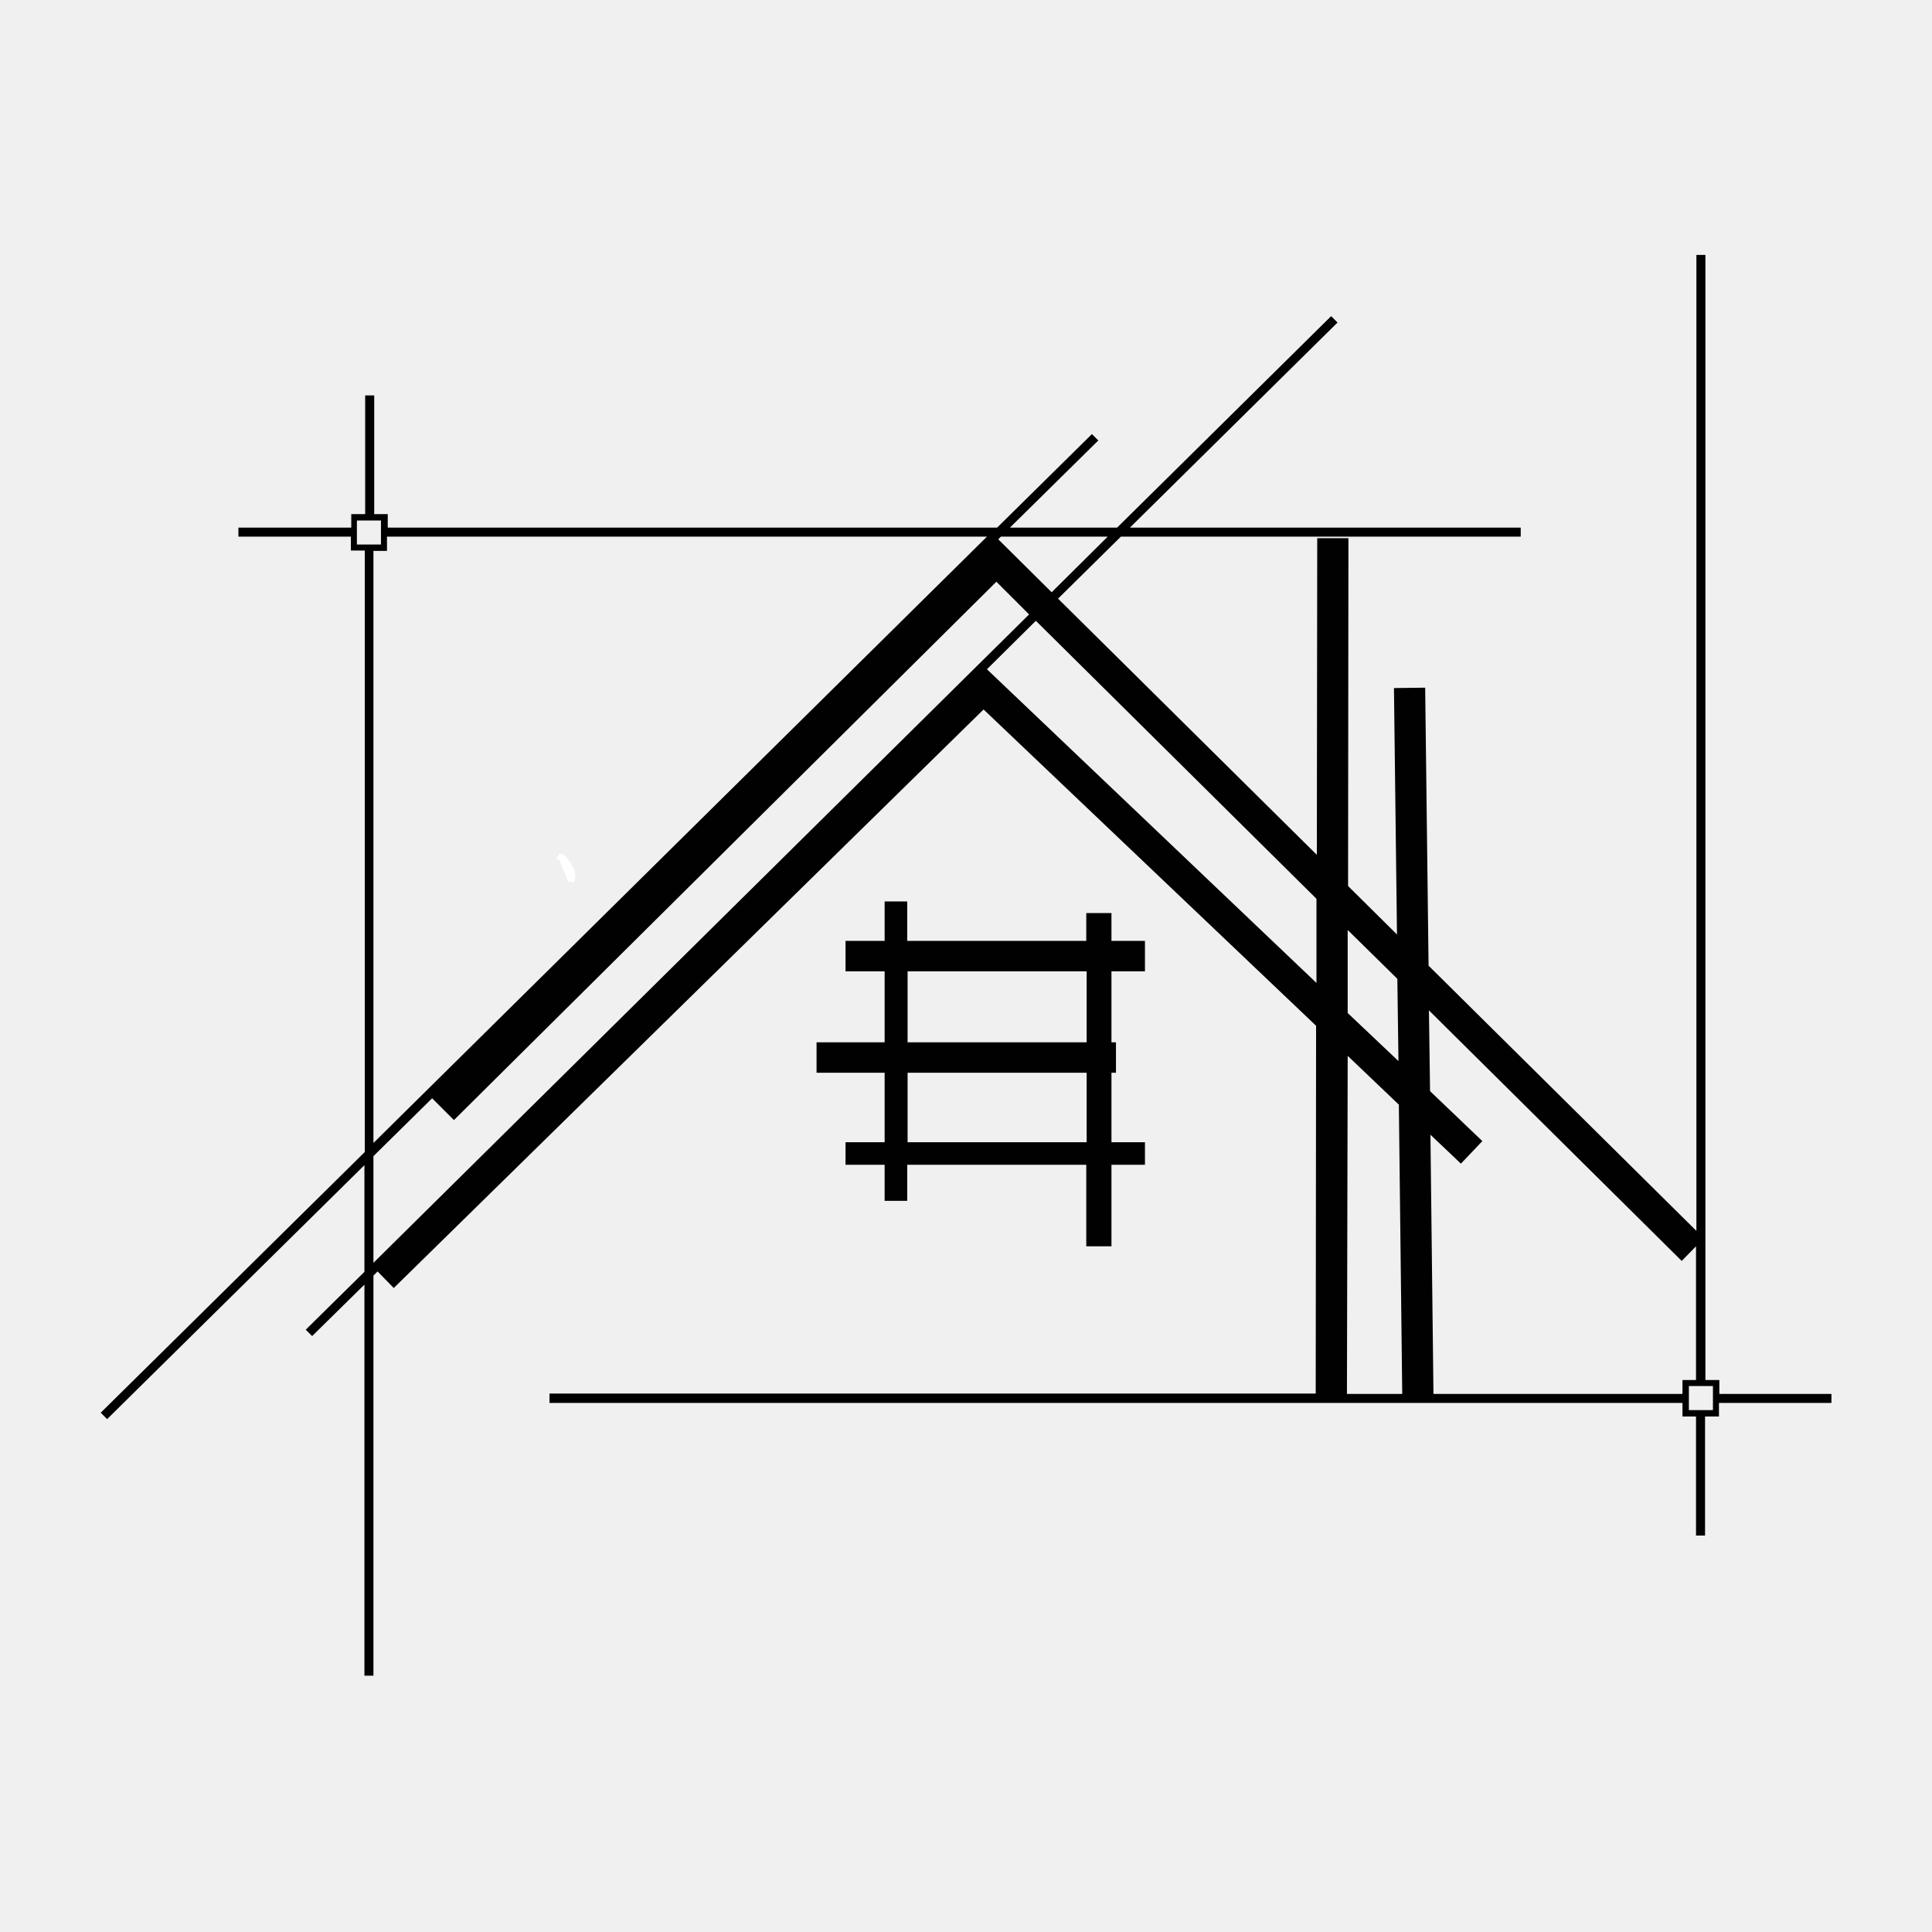
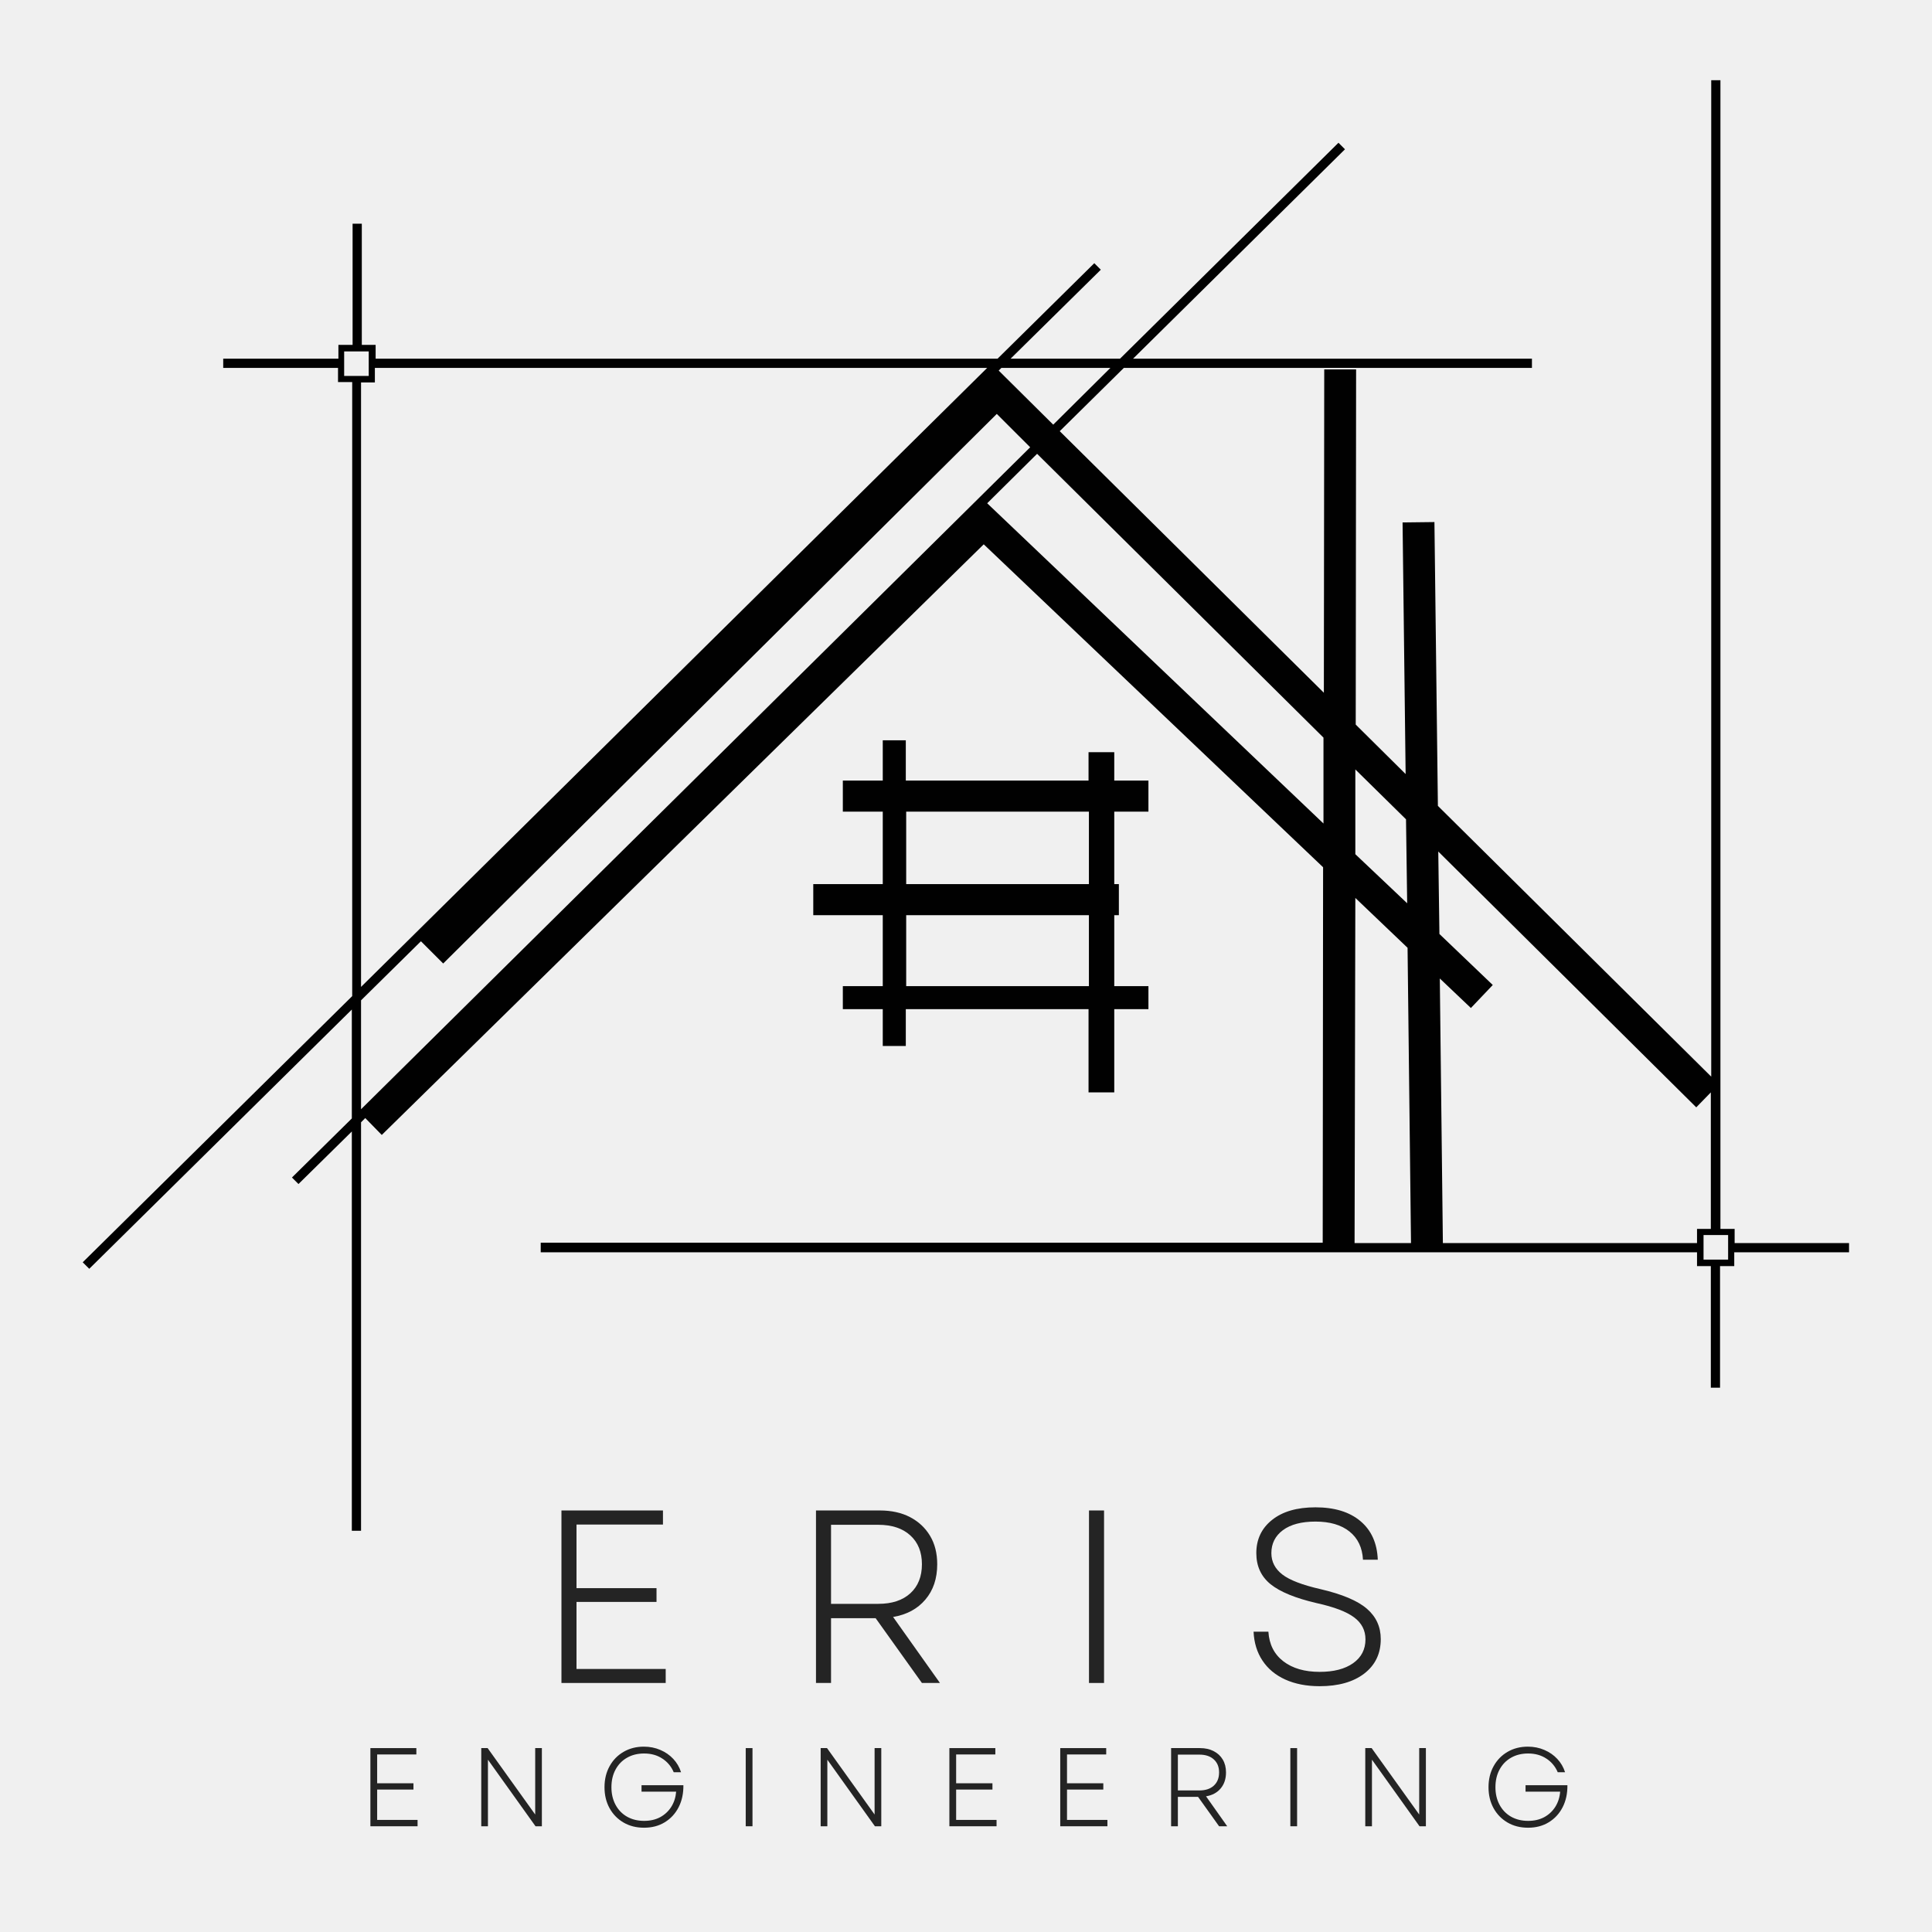
<svg xmlns="http://www.w3.org/2000/svg" width="500" zoomAndPan="magnify" viewBox="0 0 375 375" height="500" preserveAspectRatio="xMidYMid meet" version="1.0">
  <defs>
-     <clipPath id="68c9385418">
-       <path d="M 19.551 49.363 L 355.551 49.363 L 355.551 325.363 L 19.551 325.363 Z M 19.551 49.363 " clip-rule="nonzero" />
+     <g />
+     <clipPath id="d0731f409f">
+       <path d="M 1.055 0.457 L 343.973 0.457 L 343.973 282.234 L 1.055 282.234 Z M 1.055 0.457 " clip-rule="nonzero" />
    </clipPath>
-     <clipPath id="fceb65784b">
-       <path d="M 110.148 169.953 L 111.625 169.953 L 111.625 171.176 L 110.148 171.176 Z M 110.148 169.953 " clip-rule="nonzero" />
+     <clipPath id="a9e819343b">
+       <rect x="0" width="190" y="0" height="71" />
    </clipPath>
-     <clipPath id="49f11ef3f9">
-       <path d="M 111.602 170.398 C 110.926 171.375 110.324 171.227 110.25 171 C 110.102 170.773 110.176 170.176 110.398 170.023 C 110.625 169.875 111.375 170.102 111.375 170.102 " clip-rule="nonzero" />
+     <clipPath id="3259f62af8">
+       <path d="M 53 316 L 301 316 L 301 348.359 L 53 348.359 Z M 53 316 " clip-rule="nonzero" />
    </clipPath>
-     <clipPath id="7f59d16cc1">
-       <path d="M 0.148 0.953 L 1.602 0.953 L 1.602 2.176 L 0.148 2.176 Z M 0.148 0.953 " clip-rule="nonzero" />
+     <clipPath id="89847e8773">
+       <rect x="0" width="248" y="0" height="33" />
    </clipPath>
-     <clipPath id="cc6e4485c5">
-       <path d="M 1.602 1.398 C 0.926 2.375 0.324 2.227 0.25 2 C 0.102 1.773 0.176 1.176 0.398 1.023 C 0.625 0.875 1.375 1.102 1.375 1.102 " clip-rule="nonzero" />
-     </clipPath>
-     <clipPath id="a19bdaf30d">
-       <rect x="0" width="2" y="0" height="3" />
-     </clipPath>
-     <clipPath id="0a7a99df8c">
-       <path d="M 108 165.637 L 111.676 165.637 L 111.676 171.262 L 108 171.262 Z M 108 165.637 " clip-rule="nonzero" />
-     </clipPath>
-     <clipPath id="fd4d6e42bf">
-       <path d="M 110.102 170.625 C 108.074 166.125 108.375 165.75 108.676 165.676 C 108.898 165.602 109.426 165.898 109.426 166.125 C 109.5 166.352 109.051 167.102 108.824 167.176 C 108.602 167.176 108 166.648 108 166.426 C 108.074 166.199 108.824 165.75 109.273 165.824 C 110.023 166.051 111.375 168.375 111.602 169.352 C 111.75 170.023 111.602 171.074 111.301 171.227 C 111 171.375 110.102 170.625 110.102 170.625 " clip-rule="nonzero" />
-     </clipPath>
-     <clipPath id="28907126a3">
-       <path d="M 0 0.637 L 3.676 0.637 L 3.676 6.262 L 0 6.262 Z M 0 0.637 " clip-rule="nonzero" />
-     </clipPath>
-     <clipPath id="9ecd893d31">
-       <path d="M 2.102 5.625 C 0.074 1.125 0.375 0.75 0.676 0.676 C 0.898 0.602 1.426 0.898 1.426 1.125 C 1.5 1.352 1.051 2.102 0.824 2.176 C 0.602 2.176 0 1.648 0 1.426 C 0.074 1.199 0.824 0.75 1.273 0.824 C 2.023 1.051 3.375 3.375 3.602 4.352 C 3.75 5.023 3.602 6.074 3.301 6.227 C 3 6.375 2.102 5.625 2.102 5.625 " clip-rule="nonzero" />
-     </clipPath>
-     <clipPath id="95782177d2">
-       <rect x="0" width="4" y="0" height="7" />
+     <clipPath id="5f6ddb8540">
+       <rect x="0" width="345" y="0" height="349" />
    </clipPath>
  </defs>
-   <path fill="#010101" d="M 158.492 202.312 L 158.492 208.219 L 171.707 208.219 L 171.707 221.707 L 164.117 221.707 L 164.117 226.082 L 171.707 226.082 L 171.707 233.082 L 176.09 233.082 L 176.09 226.082 L 210.844 226.082 L 210.844 241.906 L 215.734 241.906 L 215.734 226.082 L 222.234 226.082 L 222.234 221.707 L 215.734 221.707 L 215.734 208.219 L 216.609 208.219 L 216.609 202.312 L 215.734 202.312 L 215.734 188.531 L 222.234 188.531 L 222.234 182.625 L 215.734 182.625 L 215.734 177.227 L 210.844 177.227 L 210.844 182.625 L 176.09 182.625 L 176.09 174.969 L 171.707 174.969 L 171.707 182.625 L 164.117 182.625 L 164.117 188.531 L 171.707 188.531 L 171.707 202.312 Z M 210.918 221.707 L 176.164 221.707 L 176.164 208.219 L 210.918 208.219 Z M 176.164 188.531 L 210.918 188.531 L 210.918 202.312 L 176.164 202.312 Z M 176.164 188.531 " fill-opacity="1" fill-rule="evenodd" />
-   <g clip-path="url(#68c9385418)">
-     <path fill="#010101" d="M 355.551 270.562 L 333.723 270.562 L 333.723 267.863 L 331.02 267.863 L 331.02 49.477 L 329.27 49.477 L 329.27 238.914 L 277.285 187.438 L 276.625 133.477 L 270.566 133.551 L 271.152 181.383 L 261.66 171.977 L 261.73 104.457 L 255.672 104.457 L 255.598 165.926 L 205.367 116.195 L 217.559 104.164 L 295.172 104.164 L 295.172 102.414 L 219.312 102.414 L 259.613 62.602 L 258.375 61.363 L 216.828 102.414 L 196.023 102.414 L 213.18 85.496 L 211.938 84.258 L 193.539 102.414 L 75.262 102.414 L 75.262 99.789 L 72.633 99.789 L 72.633 76.746 L 70.879 76.746 L 70.879 99.789 L 68.18 99.789 L 68.18 102.414 L 46.273 102.414 L 46.273 104.164 L 68.105 104.164 L 68.105 106.863 L 70.805 106.863 L 70.805 223.602 L 19.551 274.207 L 20.793 275.449 L 70.734 226.156 L 70.734 246.863 L 59.344 258.094 L 60.586 259.332 L 70.734 249.344 L 70.734 325.25 L 72.484 325.25 L 72.484 247.594 L 73.289 246.789 L 76.43 250 L 190.91 137.707 L 255.453 199.102 L 255.379 270.488 L 106.656 270.488 L 106.656 272.312 L 326.566 272.312 L 326.566 274.938 L 329.195 274.938 L 329.195 298.051 L 330.949 298.051 L 330.949 274.938 L 333.648 274.938 L 333.648 272.312 L 355.48 272.312 L 355.48 270.562 Z M 271.223 189.988 L 271.441 205.957 L 261.586 196.625 L 261.586 180.508 Z M 215.004 104.164 L 204.125 114.957 L 193.758 104.676 L 194.27 104.164 Z M 69.273 101.027 L 73.945 101.027 L 73.945 105.695 L 69.273 105.695 Z M 72.484 106.934 L 75.113 106.934 L 75.113 104.164 L 191.566 104.164 L 72.484 221.852 Z M 72.484 224.406 L 83.875 213.176 L 88.109 217.406 L 193.395 112.914 L 199.746 119.258 L 72.484 245.113 Z M 191.566 129.902 L 201.059 120.496 L 255.527 174.457 L 255.527 190.789 Z M 261.586 204.938 L 271.516 214.414 L 272.172 270.562 L 261.441 270.562 Z M 278.234 270.562 L 277.648 220.25 L 283.562 225.863 L 287.723 221.488 L 277.574 211.789 L 277.355 196.113 L 326.422 244.75 L 329.195 241.906 L 329.195 267.863 L 326.566 267.863 L 326.566 270.562 Z M 332.48 273.699 L 327.809 273.699 L 327.809 269.031 L 332.48 269.031 Z M 332.48 273.699 " fill-opacity="1" fill-rule="evenodd" />
-   </g>
-   <g clip-path="url(#fceb65784b)">
-     <g clip-path="url(#49f11ef3f9)">
-       <g transform="matrix(1, 0, 0, 1, 110, 169)">
-         <g clip-path="url(#a19bdaf30d)">
-           <g clip-path="url(#7f59d16cc1)">
-             <g clip-path="url(#cc6e4485c5)">
-               <rect x="-192.5" width="540" fill="#ffffff" height="540" y="-251.5" fill-opacity="1" />
+   <g transform="matrix(1, 0, 0, 1, 15, 15)">
+     <g clip-path="url(#5f6ddb8540)">
+       <path fill="#010101" d="M 142.855 156.605 L 142.855 162.637 L 156.344 162.637 L 156.344 176.41 L 148.594 176.41 L 148.594 180.875 L 156.344 180.875 L 156.344 188.023 L 160.816 188.023 L 160.816 180.875 L 196.285 180.875 L 196.285 197.031 L 201.277 197.031 L 201.277 180.875 L 207.91 180.875 L 207.91 176.41 L 201.277 176.41 L 201.277 162.637 L 202.172 162.637 L 202.172 156.605 L 201.277 156.605 L 201.277 142.539 L 207.91 142.539 L 207.91 136.508 L 201.277 136.508 L 201.277 131 L 196.285 131 L 196.285 136.508 L 160.816 136.508 L 160.816 128.691 L 156.344 128.691 L 156.344 136.508 L 148.594 136.508 L 148.594 142.539 L 156.344 142.539 L 156.344 156.605 Z M 196.359 176.41 L 160.891 176.41 L 160.891 162.637 L 196.359 162.637 Z M 160.891 142.539 L 196.359 142.539 L 196.359 156.605 L 160.891 156.605 Z M 160.891 142.539 " fill-opacity="1" fill-rule="evenodd" />
+       <g clip-path="url(#d0731f409f)">
+         <path fill="#010101" d="M 343.973 226.285 L 321.691 226.285 L 321.691 223.531 L 318.934 223.531 L 318.934 0.574 L 317.148 0.574 L 317.148 193.977 L 264.094 141.422 L 263.422 86.332 L 257.238 86.406 L 257.832 135.242 L 248.145 125.641 L 248.219 56.703 L 242.035 56.703 L 241.961 119.461 L 190.695 68.691 L 203.141 56.406 L 282.348 56.406 L 282.348 54.621 L 204.926 54.621 L 246.059 13.977 L 244.793 12.711 L 202.395 54.621 L 181.156 54.621 L 198.668 37.352 L 197.402 36.086 L 178.625 54.621 L 57.91 54.621 L 57.91 51.941 L 55.227 51.941 L 55.227 28.418 L 53.438 28.418 L 53.438 51.941 L 50.684 51.941 L 50.684 54.621 L 28.328 54.621 L 28.328 56.406 L 50.609 56.406 L 50.609 59.16 L 53.363 59.16 L 53.363 178.344 L 1.055 230.008 L 2.324 231.273 L 53.289 180.949 L 53.289 202.09 L 41.668 213.555 L 42.934 214.82 L 53.289 204.621 L 53.289 282.117 L 55.078 282.117 L 55.078 202.836 L 55.898 202.016 L 59.102 205.293 L 175.941 90.652 L 241.812 153.332 L 241.738 226.211 L 89.953 226.211 L 89.953 228.07 L 314.391 228.07 L 314.391 230.754 L 317.07 230.754 L 317.07 254.352 L 318.859 254.352 L 318.859 230.754 L 321.617 230.754 L 321.617 228.07 L 343.898 228.07 L 343.898 226.285 Z M 257.906 144.027 L 258.133 160.328 L 248.07 150.801 L 248.07 134.348 Z M 200.531 56.406 L 189.43 67.426 L 178.848 56.93 L 179.371 56.406 Z M 51.801 53.207 L 56.57 53.207 L 56.57 57.969 L 51.801 57.969 Z M 55.078 59.234 L 57.762 59.234 L 57.762 56.406 L 176.613 56.406 L 55.078 176.559 Z M 55.078 179.164 L 66.703 167.699 L 71.023 172.016 L 178.477 65.34 L 184.957 71.816 L 55.078 200.305 Z M 176.613 82.684 L 186.301 73.082 L 241.887 128.172 L 241.887 144.844 Z M 248.07 159.289 L 258.207 168.965 L 258.875 226.285 L 247.922 226.285 Z M 265.062 226.285 L 264.465 174.922 L 270.5 180.652 L 274.746 176.188 L 264.391 166.285 L 264.168 150.281 L 314.242 199.934 L 317.07 197.031 L 317.07 223.531 L 314.391 223.531 L 314.391 226.285 Z M 320.426 229.488 L 315.656 229.488 L 315.656 224.723 L 320.426 224.723 Z M 320.426 229.488 " fill-opacity="1" fill-rule="evenodd" />
+       </g>
+       <g transform="matrix(1, 0, 0, 1, 87, 260)">
+         <g clip-path="url(#a9e819343b)">
+           <g fill="#242424" fill-opacity="1">
+             <g transform="translate(1.570567, 51.66486)">
+               <g>
+                 <path d="M 5.406 0 L 5.406 -33.484 L 25.109 -33.484 L 25.109 -30.75 L 8.328 -30.75 L 8.328 -18.406 L 23.859 -18.406 L 23.859 -15.734 L 8.328 -15.734 L 8.328 -2.719 L 25.641 -2.719 L 25.641 0 Z M 5.406 0 " />
+               </g>
+             </g>
+           </g>
+           <g fill="#242424" fill-opacity="1">
+             <g transform="translate(50.97547, 51.66486)">
+               <g>
+                 <path d="M 5.406 0 L 5.406 -33.484 L 17.797 -33.484 C 20.055 -33.484 22.016 -33.051 23.672 -32.188 C 25.328 -31.32 26.617 -30.113 27.547 -28.562 C 28.473 -27.02 28.938 -25.18 28.938 -23.047 C 28.938 -20.273 28.172 -17.988 26.641 -16.188 C 25.109 -14.383 23.02 -13.258 20.375 -12.812 L 29.469 0 L 25.969 0 L 16.984 -12.578 L 8.328 -12.578 L 8.328 0 Z M 8.328 -15.359 L 17.5 -15.359 C 20.145 -15.359 22.219 -16.039 23.719 -17.406 C 25.219 -18.781 25.969 -20.66 25.969 -23.047 C 25.969 -25.41 25.219 -27.273 23.719 -28.641 C 22.219 -30.016 20.145 -30.703 17.5 -30.703 L 8.328 -30.703 Z M 8.328 -15.359 " />
+               </g>
+             </g>
+           </g>
+           <g fill="#242424" fill-opacity="1">
+             <g transform="translate(103.9666, 51.66486)">
+               <g>
+                 <path d="M 5.406 0 L 5.406 -33.484 L 8.328 -33.484 L 8.328 0 Z M 5.406 0 " />
+               </g>
+             </g>
+           </g>
+           <g fill="#242424" fill-opacity="1">
+             <g transform="translate(137.9745, 51.66486)">
+               <g>
+                 <path d="M 16.172 0.625 C 13.617 0.625 11.391 0.191 9.484 -0.672 C 7.586 -1.535 6.113 -2.766 5.062 -4.359 C 4.008 -5.953 3.438 -7.816 3.344 -9.953 L 6.219 -9.953 C 6.375 -7.492 7.344 -5.578 9.125 -4.203 C 10.914 -2.836 13.266 -2.156 16.172 -2.156 C 18.91 -2.156 21.078 -2.719 22.672 -3.844 C 24.266 -4.977 25.062 -6.52 25.062 -8.469 C 25.062 -10.219 24.328 -11.641 22.859 -12.734 C 21.391 -13.836 18.969 -14.758 15.594 -15.5 C 11.477 -16.457 8.492 -17.68 6.641 -19.172 C 4.797 -20.672 3.875 -22.68 3.875 -25.203 C 3.875 -27.879 4.895 -30.031 6.938 -31.656 C 8.977 -33.281 11.785 -34.094 15.359 -34.094 C 19.055 -34.094 21.961 -33.203 24.078 -31.422 C 26.203 -29.641 27.328 -27.141 27.453 -23.922 L 24.578 -23.922 C 24.453 -26.273 23.582 -28.098 21.969 -29.391 C 20.363 -30.68 18.16 -31.328 15.359 -31.328 C 12.641 -31.328 10.531 -30.77 9.031 -29.656 C 7.539 -28.539 6.797 -27.055 6.797 -25.203 C 6.797 -23.547 7.504 -22.164 8.922 -21.062 C 10.336 -19.969 12.801 -19.02 16.312 -18.219 C 20.551 -17.227 23.562 -15.957 25.344 -14.406 C 27.133 -12.863 28.031 -10.898 28.031 -8.516 C 28.031 -5.703 26.961 -3.473 24.828 -1.828 C 22.691 -0.191 19.805 0.625 16.172 0.625 Z M 16.172 0.625 " />
+               </g>
            </g>
          </g>
        </g>
      </g>
-     </g>
-   </g>
-   <g clip-path="url(#0a7a99df8c)">
-     <g clip-path="url(#fd4d6e42bf)">
-       <g transform="matrix(1, 0, 0, 1, 108, 165)">
-         <g clip-path="url(#95782177d2)">
-           <g clip-path="url(#28907126a3)">
-             <g clip-path="url(#9ecd893d31)">
-               <rect x="-190.5" width="540" fill="#ffffff" height="540" y="-247.5" fill-opacity="1" />
+       <g clip-path="url(#3259f62af8)">
+         <g transform="matrix(1, 0, 0, 1, 53, 316)">
+           <g clip-path="url(#89847e8773)">
+             <g fill="#242424" fill-opacity="1">
+               <g transform="translate(1.440573, 23.47682)">
+                 <g>
+                   <path d="M 2.453 0 L 2.453 -15.172 L 11.375 -15.172 L 11.375 -13.938 L 3.766 -13.938 L 3.766 -8.344 L 10.812 -8.344 L 10.812 -7.125 L 3.766 -7.125 L 3.766 -1.234 L 11.609 -1.234 L 11.609 0 Z M 2.453 0 " />
+                 </g>
+               </g>
+             </g>
+             <g fill="#242424" fill-opacity="1">
+               <g transform="translate(22.95924, 23.47682)">
+                 <g>
+                   <path d="M 2.453 0 L 2.453 -15.172 L 3.688 -15.172 L 12.922 -2.281 L 12.922 -15.172 L 14.219 -15.172 L 14.219 0 L 12.984 0 L 3.75 -12.922 L 3.75 0 Z M 2.453 0 " />
+                 </g>
+               </g>
+             </g>
+             <g fill="#242424" fill-opacity="1">
+               <g transform="translate(47.94333, 23.47682)">
+                 <g>
+                   <path d="M 9.062 0.281 C 7.57 0.281 6.25 -0.051 5.094 -0.719 C 3.938 -1.395 3.031 -2.32 2.375 -3.5 C 1.719 -4.688 1.391 -6.047 1.391 -7.578 C 1.391 -9.109 1.719 -10.469 2.375 -11.656 C 3.031 -12.844 3.93 -13.77 5.078 -14.438 C 6.234 -15.113 7.547 -15.453 9.016 -15.453 C 10.18 -15.453 11.254 -15.238 12.234 -14.812 C 13.211 -14.395 14.047 -13.816 14.734 -13.078 C 15.43 -12.336 15.938 -11.473 16.25 -10.484 L 14.828 -10.484 C 14.348 -11.609 13.609 -12.492 12.609 -13.141 C 11.617 -13.797 10.441 -14.125 9.078 -14.125 C 7.816 -14.125 6.707 -13.848 5.75 -13.297 C 4.801 -12.754 4.062 -11.988 3.531 -11 C 3 -10.02 2.734 -8.879 2.734 -7.578 C 2.734 -6.297 3 -5.16 3.531 -4.172 C 4.062 -3.18 4.805 -2.41 5.766 -1.859 C 6.734 -1.316 7.836 -1.047 9.078 -1.047 C 10.266 -1.047 11.305 -1.285 12.203 -1.766 C 13.098 -2.254 13.816 -2.926 14.359 -3.781 C 14.898 -4.645 15.211 -5.625 15.297 -6.719 L 8.578 -6.719 L 8.578 -7.969 L 16.703 -7.969 C 16.723 -6.363 16.414 -4.941 15.781 -3.703 C 15.145 -2.461 14.25 -1.488 13.094 -0.781 C 11.945 -0.07 10.602 0.281 9.062 0.281 Z M 9.062 0.281 " />
+                 </g>
+               </g>
+             </g>
+             <g fill="#242424" fill-opacity="1">
+               <g transform="translate(74.29192, 23.47682)">
+                 <g>
+                   <path d="M 2.453 0 L 2.453 -15.172 L 3.766 -15.172 L 3.766 0 Z M 2.453 0 " />
+                 </g>
+               </g>
+             </g>
+             <g fill="#242424" fill-opacity="1">
+               <g transform="translate(88.83648, 23.47682)">
+                 <g>
+                   <path d="M 2.453 0 L 2.453 -15.172 L 3.688 -15.172 L 12.922 -2.281 L 12.922 -15.172 L 14.219 -15.172 L 14.219 0 L 12.984 0 L 3.75 -12.922 L 3.75 0 Z M 2.453 0 " />
+                 </g>
+               </g>
+             </g>
+             <g fill="#242424" fill-opacity="1">
+               <g transform="translate(113.8206, 23.47682)">
+                 <g>
+                   <path d="M 2.453 0 L 2.453 -15.172 L 11.375 -15.172 L 11.375 -13.938 L 3.766 -13.938 L 3.766 -8.344 L 10.812 -8.344 L 10.812 -7.125 L 3.766 -7.125 L 3.766 -1.234 L 11.609 -1.234 L 11.609 0 Z M 2.453 0 " />
+                 </g>
+               </g>
+             </g>
+             <g fill="#242424" fill-opacity="1">
+               <g transform="translate(135.3392, 23.47682)">
+                 <g>
+                   <path d="M 2.453 0 L 2.453 -15.172 L 11.375 -15.172 L 11.375 -13.938 L 3.766 -13.938 L 3.766 -8.344 L 10.812 -8.344 L 10.812 -7.125 L 3.766 -7.125 L 3.766 -1.234 L 11.609 -1.234 L 11.609 0 Z M 2.453 0 " />
+                 </g>
+               </g>
+             </g>
+             <g fill="#242424" fill-opacity="1">
+               <g transform="translate(156.8579, 23.47682)">
+                 <g>
+                   <path d="M 2.453 0 L 2.453 -15.172 L 8.062 -15.172 C 9.082 -15.172 9.969 -14.973 10.719 -14.578 C 11.477 -14.191 12.066 -13.645 12.484 -12.938 C 12.898 -12.238 13.109 -11.41 13.109 -10.453 C 13.109 -9.191 12.758 -8.148 12.062 -7.328 C 11.375 -6.516 10.43 -6.008 9.234 -5.812 L 13.344 0 L 11.766 0 L 7.688 -5.703 L 3.766 -5.703 L 3.766 0 Z M 3.766 -6.953 L 7.938 -6.953 C 9.133 -6.953 10.07 -7.266 10.75 -7.891 C 11.426 -8.516 11.766 -9.367 11.766 -10.453 C 11.766 -11.516 11.426 -12.352 10.75 -12.969 C 10.07 -13.594 9.133 -13.906 7.938 -13.906 L 3.766 -13.906 Z M 3.766 -6.953 " />
+                 </g>
+               </g>
+             </g>
+             <g fill="#242424" fill-opacity="1">
+               <g transform="translate(180.001, 23.47682)">
+                 <g>
+                   <path d="M 2.453 0 L 2.453 -15.172 L 3.766 -15.172 L 3.766 0 Z M 2.453 0 " />
+                 </g>
+               </g>
+             </g>
+             <g fill="#242424" fill-opacity="1">
+               <g transform="translate(194.5456, 23.47682)">
+                 <g>
+                   <path d="M 2.453 0 L 2.453 -15.172 L 3.688 -15.172 L 12.922 -2.281 L 12.922 -15.172 L 14.219 -15.172 L 14.219 0 L 12.984 0 L 3.75 -12.922 L 3.75 0 Z M 2.453 0 " />
+                 </g>
+               </g>
+             </g>
+             <g fill="#242424" fill-opacity="1">
+               <g transform="translate(219.5296, 23.47682)">
+                 <g>
+                   <path d="M 9.062 0.281 C 7.57 0.281 6.25 -0.051 5.094 -0.719 C 3.938 -1.395 3.031 -2.32 2.375 -3.5 C 1.719 -4.688 1.391 -6.047 1.391 -7.578 C 1.391 -9.109 1.719 -10.469 2.375 -11.656 C 3.031 -12.844 3.93 -13.77 5.078 -14.438 C 6.234 -15.113 7.547 -15.453 9.016 -15.453 C 10.18 -15.453 11.254 -15.238 12.234 -14.812 C 13.211 -14.395 14.047 -13.816 14.734 -13.078 C 15.43 -12.336 15.938 -11.473 16.25 -10.484 L 14.828 -10.484 C 14.348 -11.609 13.609 -12.492 12.609 -13.141 C 11.617 -13.797 10.441 -14.125 9.078 -14.125 C 7.816 -14.125 6.707 -13.848 5.75 -13.297 C 4.801 -12.754 4.062 -11.988 3.531 -11 C 3 -10.02 2.734 -8.879 2.734 -7.578 C 2.734 -6.297 3 -5.16 3.531 -4.172 C 4.062 -3.18 4.805 -2.41 5.766 -1.859 C 6.734 -1.316 7.836 -1.047 9.078 -1.047 C 10.266 -1.047 11.305 -1.285 12.203 -1.766 C 13.098 -2.254 13.816 -2.926 14.359 -3.781 C 14.898 -4.645 15.211 -5.625 15.297 -6.719 L 8.578 -6.719 L 8.578 -7.969 L 16.703 -7.969 C 16.723 -6.363 16.414 -4.941 15.781 -3.703 C 15.145 -2.461 14.25 -1.488 13.094 -0.781 C 11.945 -0.07 10.602 0.281 9.062 0.281 Z M 9.062 0.281 " />
+                 </g>
+               </g>
            </g>
          </g>
        </g>
      </g>
    </g>
  </g>
</svg>
